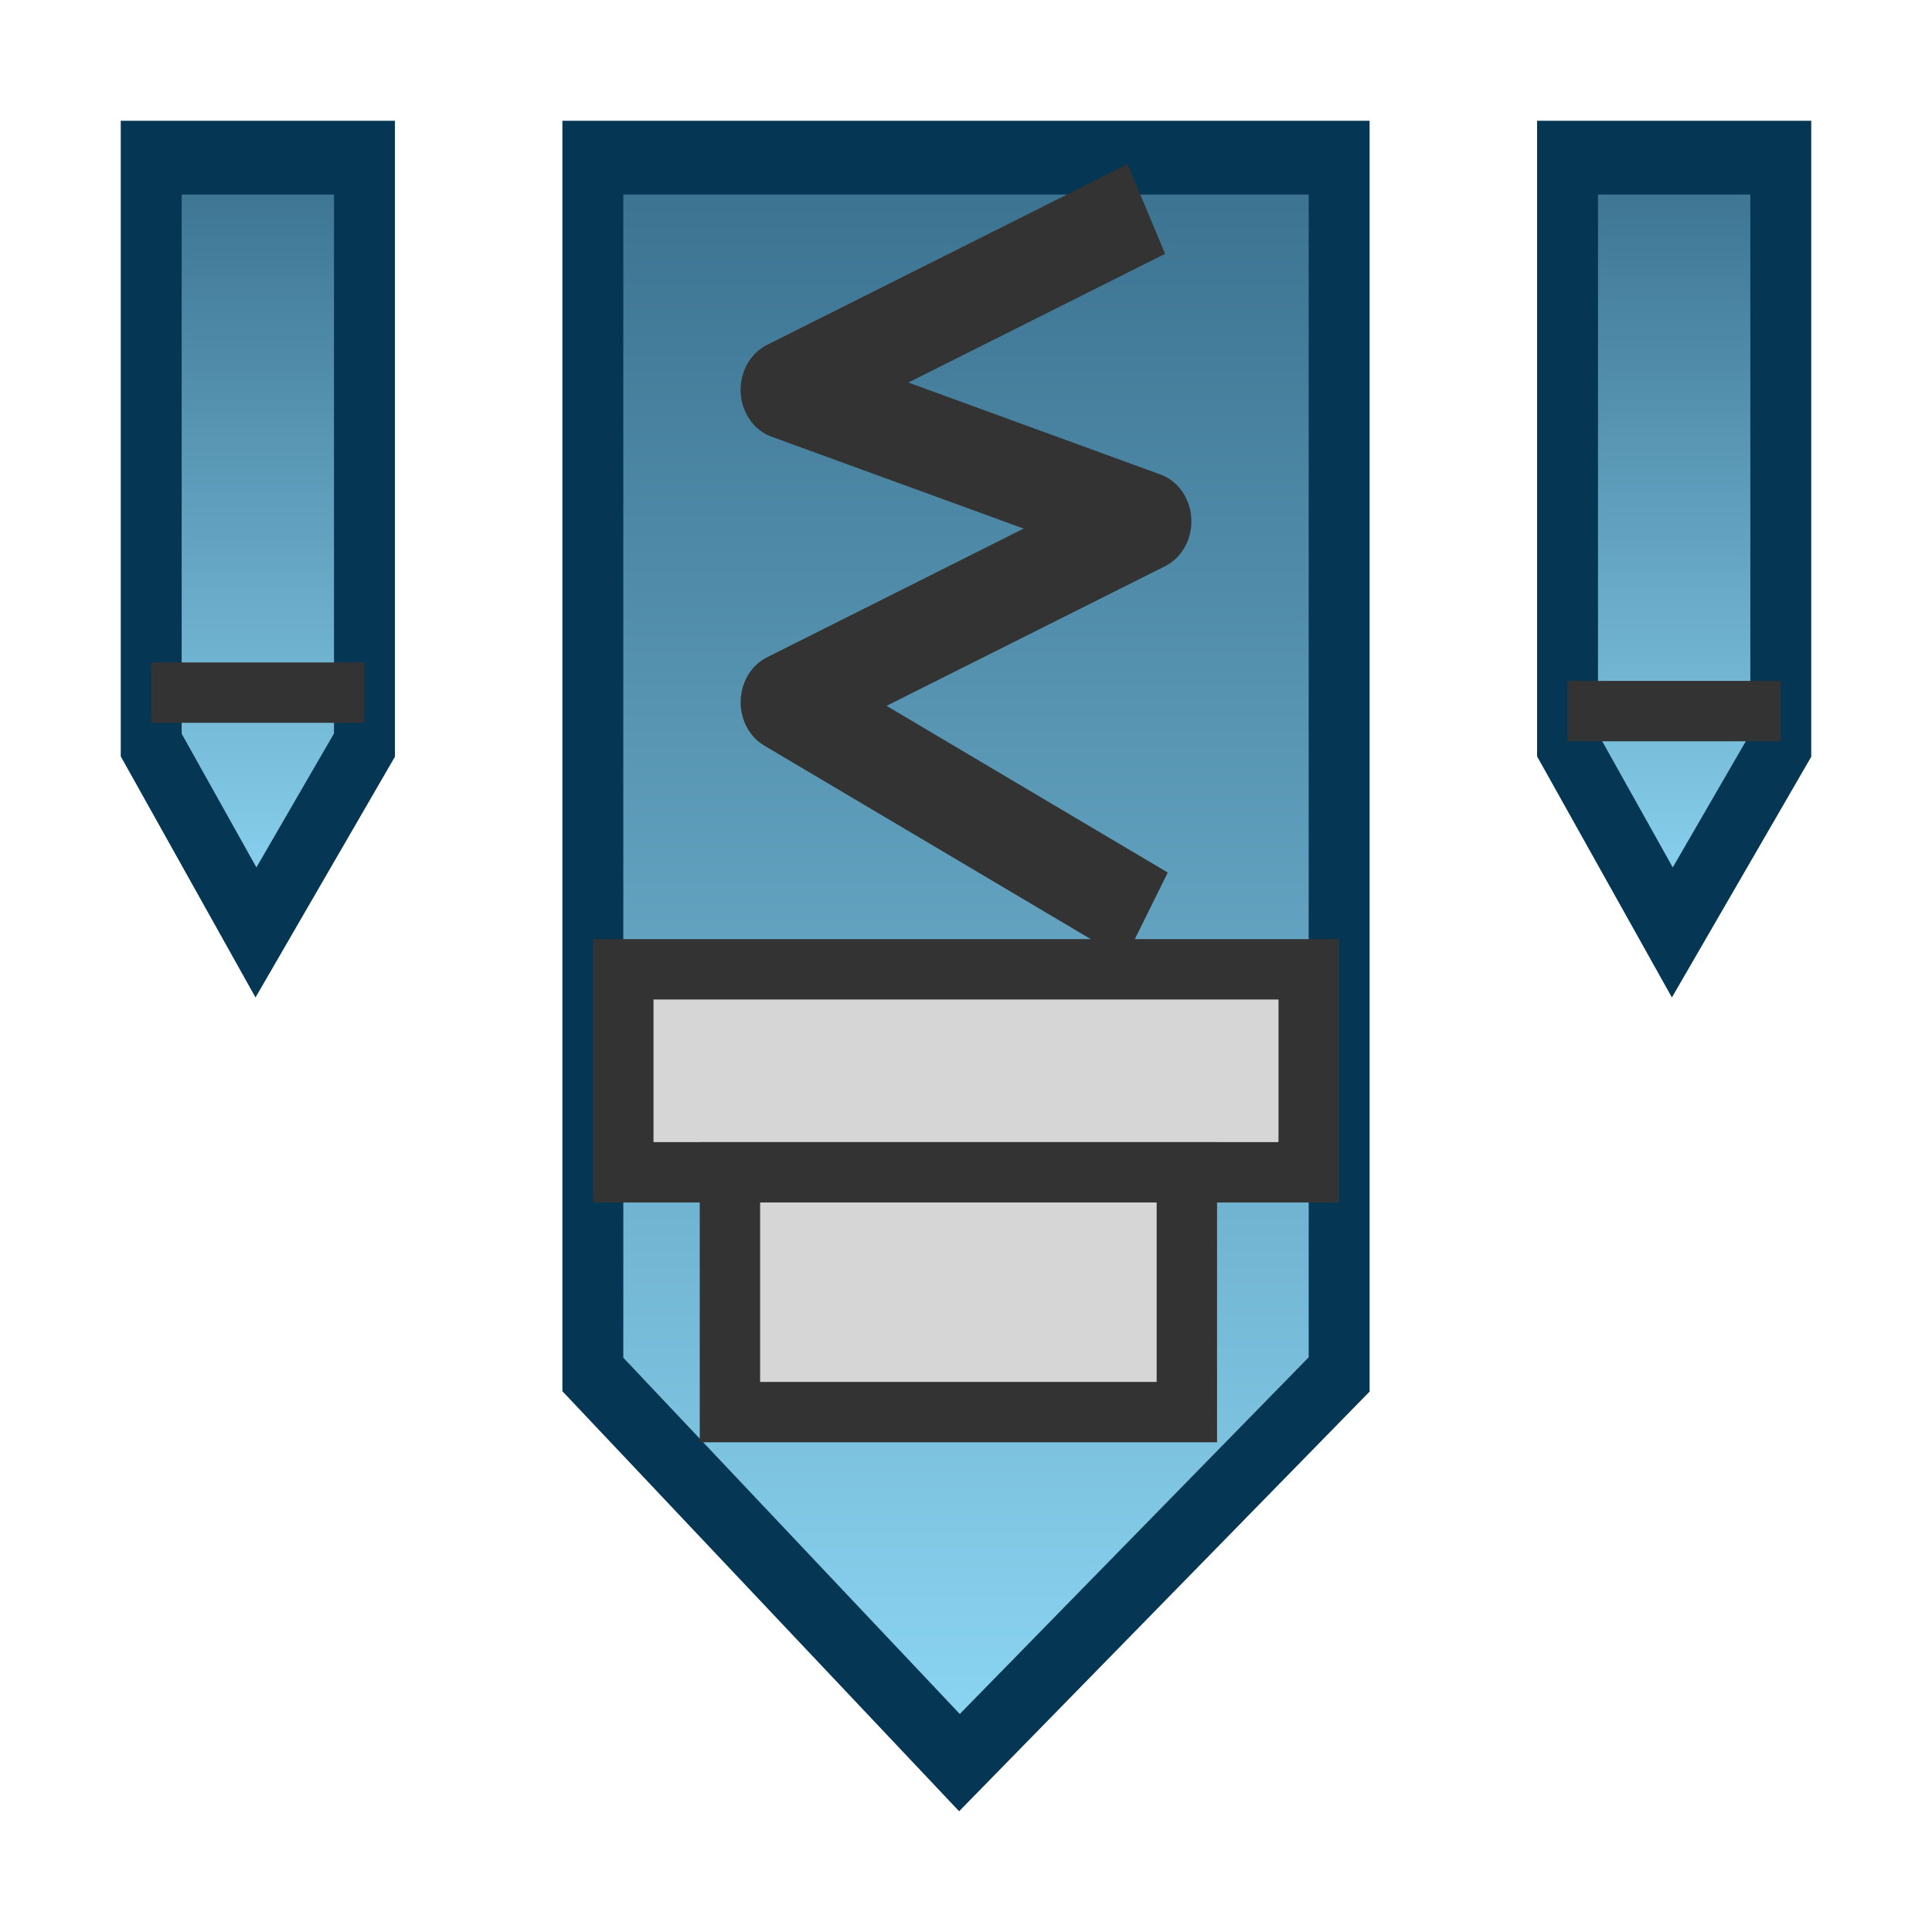
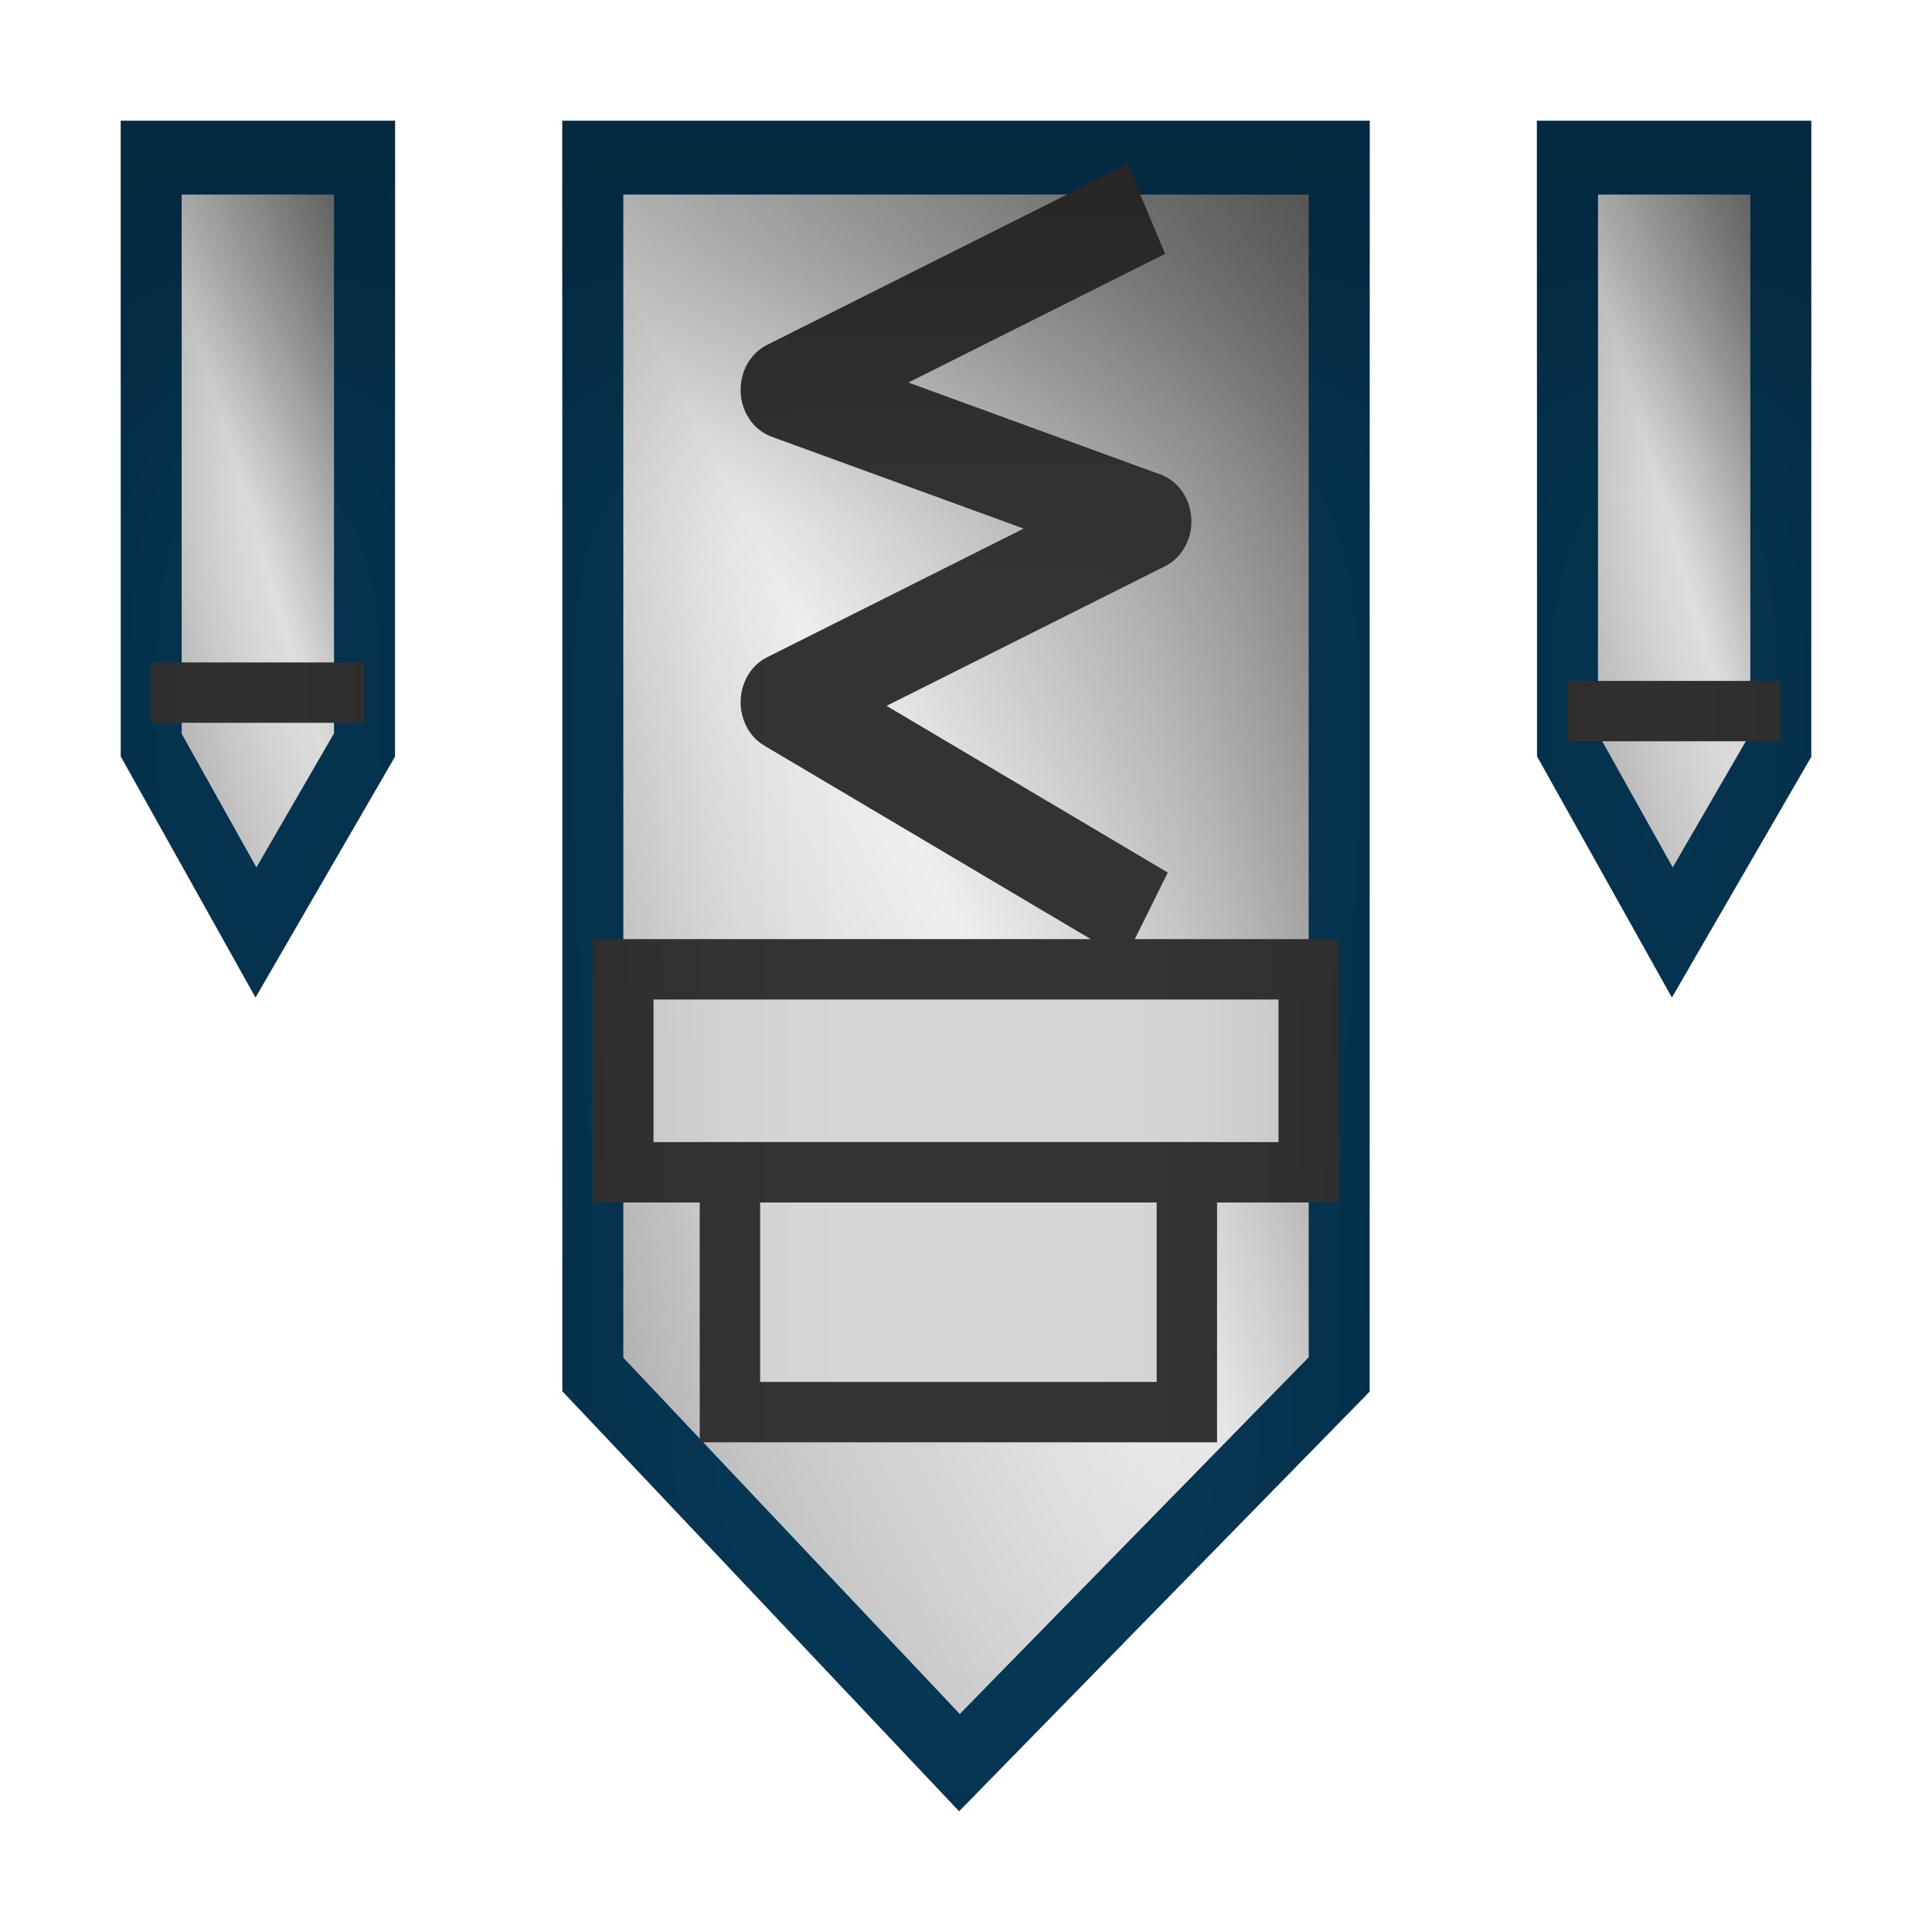
<svg xmlns="http://www.w3.org/2000/svg" width="32" height="32" viewBox="0 0 32 32" fill="none">
-   <path d="M2.504 12.341L4.239 15.444L6.036 12.341V2.611H2.504V12.341Z" fill="url(#paint0_linear_2_111)" />
-   <path fill-rule="evenodd" clip-rule="evenodd" d="M6.541 12.534V2H2V12.528L4.232 16.521L6.541 12.534ZM5.532 3.222V12.148L4.247 14.367L3.009 12.153V3.222H5.532Z" fill="#053755" />
-   <path d="M2.504 11.472H6.036" stroke="#333333" />
-   <path d="M9.82 22.765L15.892 29.194L22.18 22.765V2.611H9.82V22.765Z" fill="url(#paint1_linear_2_111)" />
-   <path fill-rule="evenodd" clip-rule="evenodd" d="M22.685 23.049V2H9.315V23.043L15.886 30L22.685 23.049ZM21.676 3.222V22.481L15.897 28.389L10.324 22.488V3.222H21.676Z" fill="#053755" />
-   <path d="M25.964 12.341L27.699 15.444L29.495 12.341V2.611H25.964V12.341Z" fill="url(#paint2_linear_2_111)" />
-   <path fill-rule="evenodd" clip-rule="evenodd" d="M30 12.534V2H25.459V12.528L27.692 16.521L30 12.534ZM28.991 3.222V12.148L27.706 14.367L26.468 12.153V3.222H28.991Z" fill="#053755" />
-   <path d="M25.964 11.778H29.495" stroke="#333333" />
-   <path d="M21.676 16.055H10.324V19.417H21.676V16.055Z" fill="#D6D6D6" stroke="#333333" />
-   <path d="M19.658 19.417H12.09V23.389H19.658V19.417Z" fill="#D6D6D6" stroke="#333333" />
-   <path fill-rule="evenodd" clip-rule="evenodd" d="M12.658 12.349L18.631 15.889L19.342 14.452L14.684 11.691L19.298 9.378C19.32 9.367 19.342 9.354 19.363 9.341C19.384 9.327 19.404 9.313 19.424 9.297C19.444 9.281 19.463 9.265 19.481 9.247C19.5 9.229 19.517 9.211 19.534 9.191C19.55 9.171 19.566 9.151 19.581 9.13C19.596 9.108 19.61 9.086 19.622 9.063C19.635 9.041 19.647 9.017 19.658 8.993C19.669 8.969 19.678 8.945 19.687 8.92C19.695 8.894 19.703 8.869 19.709 8.843C19.715 8.817 19.72 8.791 19.724 8.765C19.728 8.738 19.73 8.712 19.732 8.685C19.733 8.658 19.734 8.632 19.733 8.605C19.732 8.578 19.73 8.551 19.727 8.525C19.723 8.498 19.719 8.472 19.713 8.446C19.707 8.42 19.701 8.394 19.693 8.369C19.685 8.344 19.676 8.319 19.665 8.295C19.644 8.244 19.618 8.196 19.588 8.151C19.558 8.106 19.523 8.064 19.485 8.027C19.447 7.99 19.406 7.957 19.362 7.929C19.318 7.901 19.271 7.878 19.223 7.86L15.045 6.336L19.298 4.204L18.676 2.719L12.702 5.714C12.656 5.737 12.612 5.766 12.571 5.799C12.53 5.832 12.492 5.869 12.458 5.911C12.424 5.953 12.393 5.998 12.368 6.046C12.342 6.094 12.321 6.145 12.305 6.198C12.297 6.224 12.291 6.249 12.285 6.275C12.28 6.302 12.276 6.328 12.273 6.354C12.27 6.381 12.268 6.408 12.267 6.434C12.266 6.461 12.267 6.488 12.269 6.515C12.27 6.541 12.273 6.568 12.277 6.594C12.281 6.62 12.287 6.647 12.293 6.672C12.3 6.698 12.307 6.724 12.316 6.749C12.325 6.774 12.335 6.798 12.345 6.822C12.356 6.846 12.368 6.869 12.382 6.892C12.395 6.914 12.409 6.936 12.424 6.957C12.438 6.979 12.454 6.999 12.471 7.018C12.488 7.038 12.506 7.056 12.524 7.074C12.543 7.091 12.562 7.108 12.582 7.123C12.602 7.139 12.622 7.153 12.644 7.166C12.665 7.18 12.687 7.192 12.709 7.203C12.731 7.213 12.754 7.223 12.777 7.232L16.955 8.755L12.702 10.888C12.666 10.906 12.631 10.928 12.597 10.952C12.564 10.977 12.533 11.004 12.503 11.034C12.474 11.064 12.447 11.096 12.422 11.131C12.398 11.166 12.376 11.203 12.357 11.241C12.334 11.289 12.315 11.338 12.3 11.389C12.286 11.44 12.276 11.493 12.271 11.546C12.266 11.599 12.265 11.653 12.27 11.706C12.274 11.759 12.284 11.812 12.298 11.863C12.312 11.915 12.33 11.964 12.353 12.012C12.376 12.059 12.403 12.104 12.434 12.145C12.464 12.187 12.499 12.225 12.537 12.259C12.574 12.293 12.615 12.323 12.658 12.349Z" fill="#333333" />
+   <g filter="url(#filter0_i_2_111)">
+     <path d="M2.504 12.341L4.239 15.444L6.036 12.341V2.611H2.504V12.341Z" fill="url(#paint0_linear_2_111)" />
+     <path fill-rule="evenodd" clip-rule="evenodd" d="M6.541 12.534V2H2V12.528L4.232 16.521L6.541 12.534ZM5.532 3.222V12.148L4.247 14.367L3.009 12.153V3.222H5.532Z" fill="#053755" />
+     <path d="M2.504 11.472H6.036" stroke="#333333" />
+     <path d="M9.82 22.765L15.892 29.194L22.18 22.765V2.611H9.82V22.765Z" fill="url(#paint1_linear_2_111)" />
+     <path fill-rule="evenodd" clip-rule="evenodd" d="M22.685 23.049V2H9.315V23.043L15.886 30L22.685 23.049ZM21.676 3.222V22.481L15.897 28.389L10.324 22.488V3.222H21.676Z" fill="#053755" />
+     <path d="M25.964 12.341L27.699 15.444L29.495 12.341V2.611H25.964V12.341Z" fill="url(#paint2_linear_2_111)" />
+     <path fill-rule="evenodd" clip-rule="evenodd" d="M30 12.534V2H25.459V12.528L27.692 16.521L30 12.534ZM28.991 3.222V12.148L27.706 14.367L26.468 12.153V3.222H28.991Z" fill="#053755" />
+     <path d="M25.964 11.778H29.495" stroke="#333333" />
+     <path d="M21.676 16.055H10.324V19.417H21.676V16.055Z" fill="#D6D6D6" stroke="#333333" />
+     <path d="M19.658 19.417H12.09V23.389H19.658V19.417Z" fill="#D6D6D6" stroke="#333333" />
+     <path fill-rule="evenodd" clip-rule="evenodd" d="M12.658 12.349L18.631 15.889L19.342 14.452L14.684 11.691L19.298 9.378C19.32 9.367 19.342 9.354 19.363 9.341C19.384 9.327 19.404 9.313 19.424 9.297C19.444 9.281 19.463 9.265 19.481 9.247C19.5 9.229 19.517 9.211 19.534 9.191C19.55 9.171 19.566 9.151 19.581 9.13C19.596 9.108 19.61 9.086 19.622 9.063C19.635 9.041 19.647 9.017 19.658 8.993C19.669 8.969 19.678 8.945 19.687 8.92C19.695 8.894 19.703 8.869 19.709 8.843C19.715 8.817 19.72 8.791 19.724 8.765C19.728 8.738 19.73 8.712 19.732 8.685C19.733 8.658 19.734 8.632 19.733 8.605C19.732 8.578 19.73 8.551 19.727 8.525C19.723 8.498 19.719 8.472 19.713 8.446C19.707 8.42 19.701 8.394 19.693 8.369C19.685 8.344 19.676 8.319 19.665 8.295C19.644 8.244 19.618 8.196 19.588 8.151C19.558 8.106 19.523 8.064 19.485 8.027C19.447 7.99 19.406 7.957 19.362 7.929C19.318 7.901 19.271 7.878 19.223 7.86L15.045 6.336L19.298 4.204L18.676 2.719L12.702 5.714C12.656 5.737 12.612 5.766 12.571 5.799C12.53 5.832 12.492 5.869 12.458 5.911C12.424 5.953 12.393 5.998 12.368 6.046C12.342 6.094 12.321 6.145 12.305 6.198C12.297 6.224 12.291 6.249 12.285 6.275C12.28 6.302 12.276 6.328 12.273 6.354C12.27 6.381 12.268 6.408 12.267 6.434C12.266 6.461 12.267 6.488 12.269 6.515C12.27 6.541 12.273 6.568 12.277 6.594C12.281 6.62 12.287 6.647 12.293 6.672C12.3 6.698 12.307 6.724 12.316 6.749C12.325 6.774 12.335 6.798 12.345 6.822C12.356 6.846 12.368 6.869 12.382 6.892C12.395 6.914 12.409 6.936 12.424 6.957C12.438 6.979 12.454 6.999 12.471 7.018C12.488 7.038 12.506 7.056 12.524 7.074C12.543 7.091 12.562 7.108 12.582 7.123C12.602 7.139 12.622 7.153 12.644 7.166C12.665 7.18 12.687 7.192 12.709 7.203C12.731 7.213 12.754 7.223 12.777 7.232L16.955 8.755L12.702 10.888C12.666 10.906 12.631 10.928 12.597 10.952C12.564 10.977 12.533 11.004 12.503 11.034C12.474 11.064 12.447 11.096 12.422 11.131C12.398 11.166 12.376 11.203 12.357 11.241C12.334 11.289 12.315 11.338 12.3 11.389C12.286 11.44 12.276 11.493 12.271 11.546C12.266 11.599 12.265 11.653 12.27 11.706C12.274 11.759 12.284 11.812 12.298 11.863C12.312 11.915 12.33 11.964 12.353 12.012C12.376 12.059 12.403 12.104 12.434 12.145C12.464 12.187 12.499 12.225 12.537 12.259C12.574 12.293 12.615 12.323 12.658 12.349Z" fill="#333333" />
+   </g>
  <defs>
-     <linearGradient id="paint0_linear_2_111" x1="4.27" y1="2.611" x2="4.27" y2="15.444" gradientUnits="userSpaceOnUse">
-       <stop stop-color="#3A718F" />
-       <stop offset="1" stop-color="#8DD7F4" />
+     <filter id="filter0_i_2_111" x="0" y="0" width="32" height="36" filterUnits="userSpaceOnUse" color-interpolation-filters="sRGB">
+       <feFlood flood-opacity="0" result="BackgroundImageFix" />
+       <feBlend mode="normal" in="SourceGraphic" in2="BackgroundImageFix" result="shape" />
+       <feColorMatrix in="SourceAlpha" type="matrix" values="0 0 0 0 0 0 0 0 0 0 0 0 0 0 0 0 0 0 127 0" result="hardAlpha" />
+       <feOffset dy="4" />
+       <feGaussianBlur stdDeviation="2" />
+       <feComposite in2="hardAlpha" operator="arithmetic" k2="-1" k3="1" />
+       <feColorMatrix type="matrix" values="0 0 0 0 0 0 0 0 0 0 0 0 0 0 0 0 0 0 0.25 0" />
+       <feBlend mode="normal" in2="shape" result="effect1_innerShadow_2_111" />
+     </filter>
+     <linearGradient id="paint0_linear_2_111" x1="6.036" y1="2.531" x2="-0.738" y2="4.583" gradientUnits="userSpaceOnUse">
+       <stop stop-color="#666666" />
+       <stop offset="0.5" stop-color="#EEEEEE" />
+       <stop offset="1" stop-color="#AEAEAE" />
    </linearGradient>
-     <linearGradient id="paint1_linear_2_111" x1="16" y1="2.611" x2="16" y2="29.194" gradientUnits="userSpaceOnUse">
-       <stop stop-color="#3A718F" />
-       <stop offset="1" stop-color="#8DD7F4" />
+     <linearGradient id="paint1_linear_2_111" x1="22.18" y1="2.445" x2="1.668" y2="12.944" gradientUnits="userSpaceOnUse">
+       <stop stop-color="#666666" />
+       <stop offset="0.5" stop-color="#EEEEEE" />
+       <stop offset="1" stop-color="#AEAEAE" />
    </linearGradient>
-     <linearGradient id="paint2_linear_2_111" x1="27.73" y1="2.611" x2="27.73" y2="15.444" gradientUnits="userSpaceOnUse">
-       <stop stop-color="#3A718F" />
-       <stop offset="1" stop-color="#8DD7F4" />
+     <linearGradient id="paint2_linear_2_111" x1="29.495" y1="2.531" x2="22.721" y2="4.583" gradientUnits="userSpaceOnUse">
+       <stop stop-color="#666666" />
+       <stop offset="0.5" stop-color="#EEEEEE" />
+       <stop offset="1" stop-color="#AEAEAE" />
    </linearGradient>
  </defs>
</svg>
